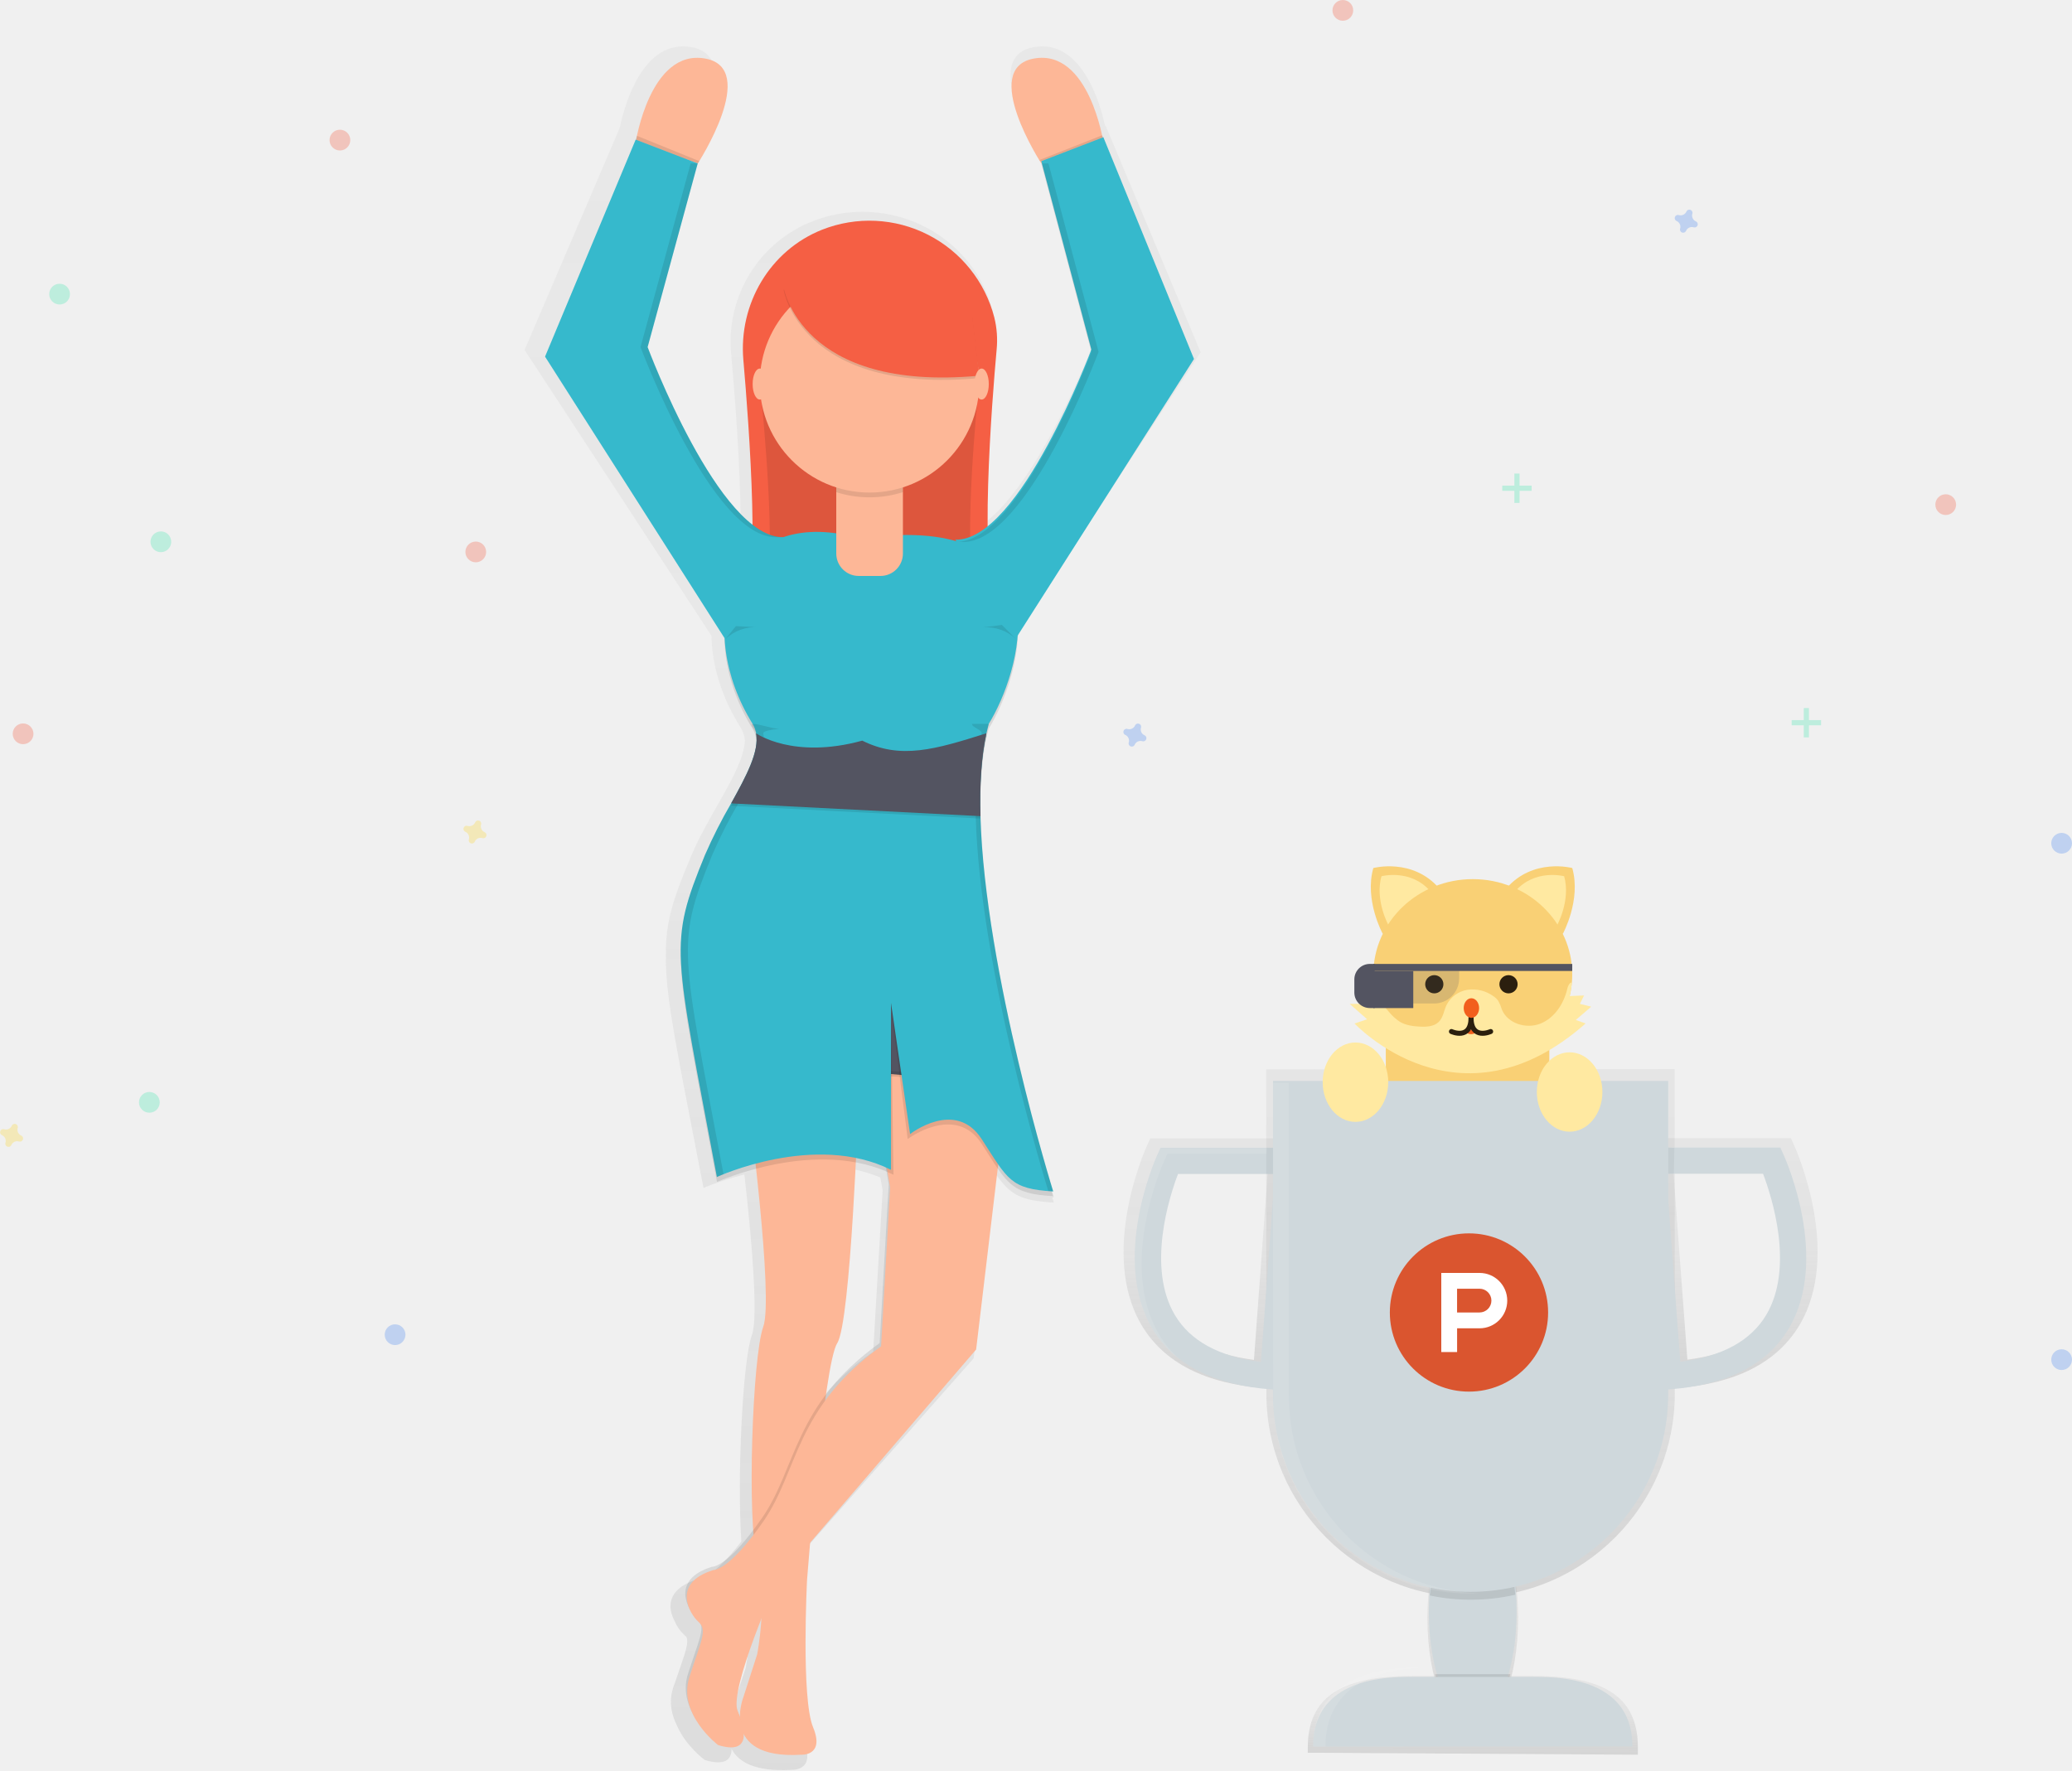
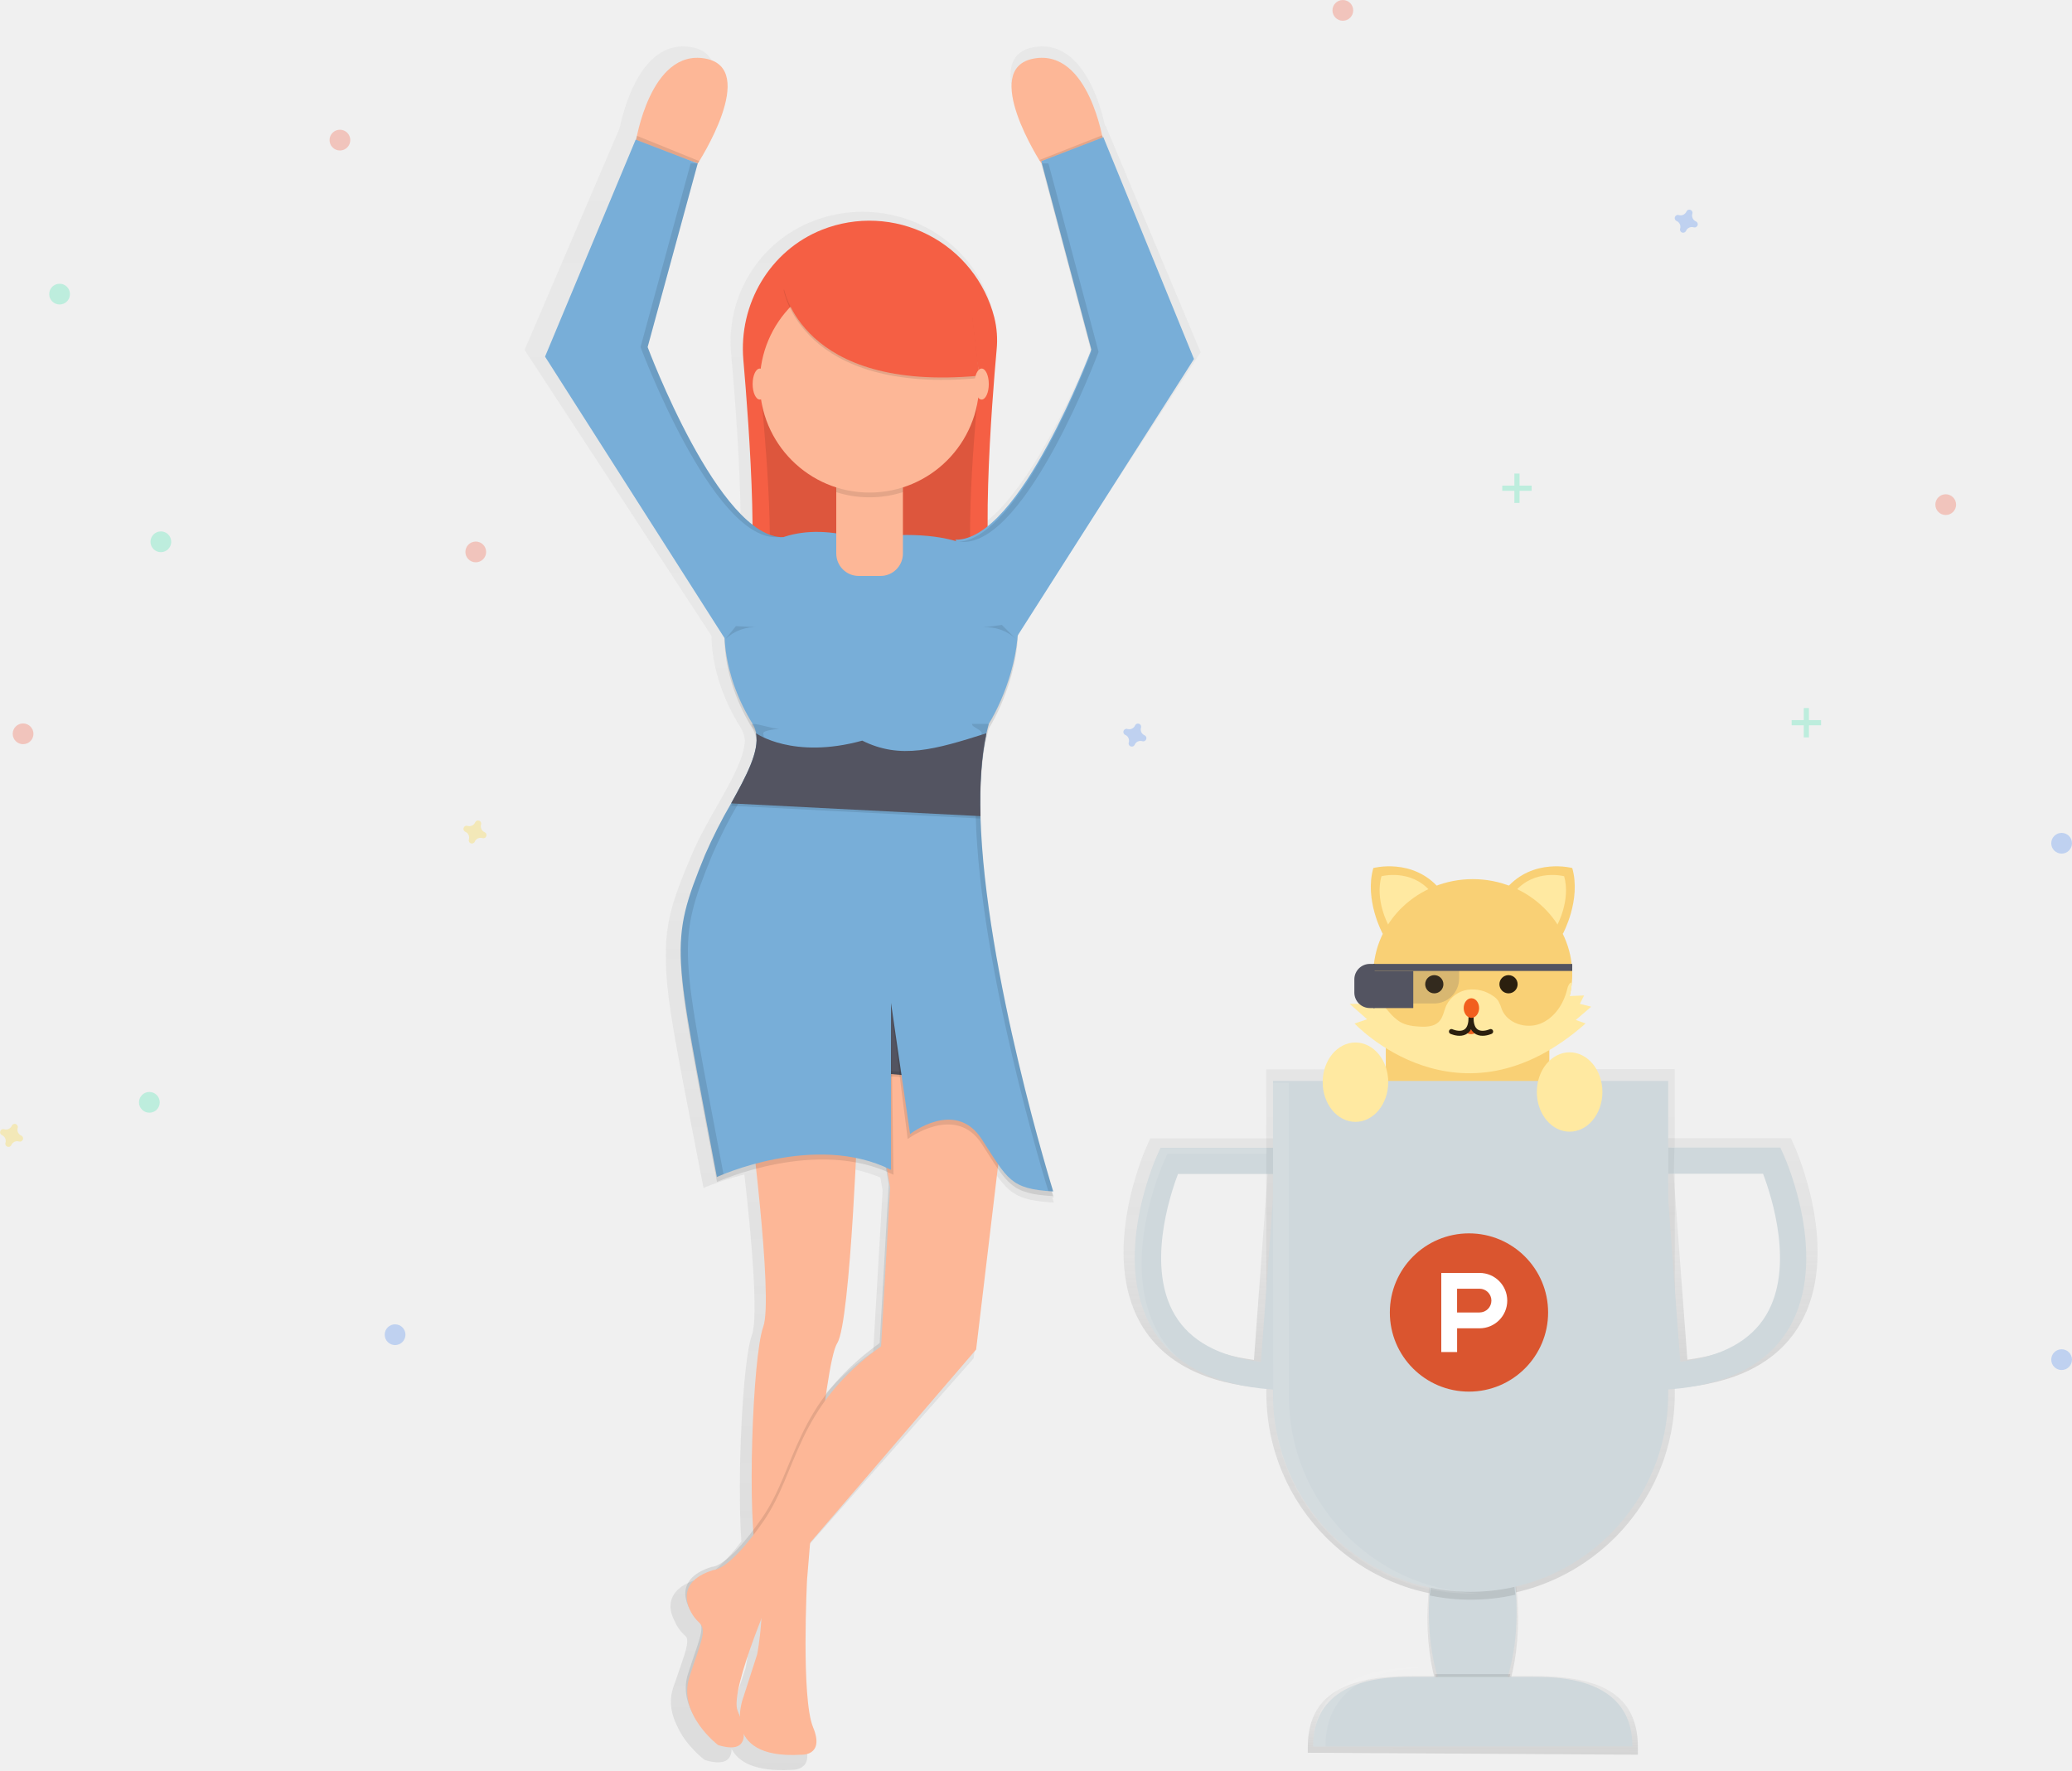
<svg xmlns="http://www.w3.org/2000/svg" xmlns:xlink="http://www.w3.org/1999/xlink" id="f7e4d890-49c5-4510-ab8b-068b53af747b" data-name="Layer 1" width="830.52" height="709.6" viewBox="0 0 830.52 709.6">
  <defs>
    <linearGradient id="d75d4f5d-b700-42a6-92be-ed5e89a20100" x1="530.5" y1="797" x2="530.5" y2="106" gradientUnits="userSpaceOnUse">
      <stop offset="0" stop-color="gray" stop-opacity="0.25" />
      <stop offset="0.54" stop-color="gray" stop-opacity="0.12" />
      <stop offset="1" stop-color="gray" stop-opacity="0.1" />
    </linearGradient>
    <linearGradient id="3aa49d9c-916f-4670-b217-2910ad731142" x1="775.38" y1="780.18" x2="775.38" y2="690.87" gradientTransform="translate(-185.36 -86.58) rotate(-0.02)" xlink:href="#d75d4f5d-b700-42a6-92be-ed5e89a20100" />
    <linearGradient id="29fdbb02-504d-40fc-8c8b-89d40eb7543b" x1="775.39" y1="790.34" x2="775.39" y2="758.68" gradientTransform="translate(-0.62 0.82) rotate(-0.02)" xlink:href="#d75d4f5d-b700-42a6-92be-ed5e89a20100" />
    <linearGradient id="875735f0-9451-4d18-8d7e-91aa5c4b50ca" x1="670.31" y1="643.75" x2="670.31" y2="543.2" gradientTransform="translate(-0.62 0.82) rotate(-0.02)" xlink:href="#d75d4f5d-b700-42a6-92be-ed5e89a20100" />
    <linearGradient id="86201932-e8e2-4080-9e8f-200c3a4020d8" x1="878.8" y1="643.75" x2="878.8" y2="543.2" gradientTransform="translate(-0.62 0.82) rotate(-0.02)" xlink:href="#d75d4f5d-b700-42a6-92be-ed5e89a20100" />
    <linearGradient id="fba1422f-afa4-4f40-bd94-90e3ecf07106" x1="774.55" y1="727.25" x2="774.55" y2="515.55" gradientTransform="translate(-0.62 0.82) rotate(-0.02)" xlink:href="#d75d4f5d-b700-42a6-92be-ed5e89a20100" />
  </defs>
  <g opacity="0.7">
    <path d="M576.85,414.74q-.06-2.17-.08-4.29a127.77,127.77,0,0,1,2.59-27.51c.29-1.3.61-2.57,1-3.81,5.33-8.39,11.66-23.52,12.22-38.15L666,228.63l-37.86-90.3-.53-.76c-1.88-8.58-9.2-34.54-28.36-31.29-20.36,3.45-2.19,34.48,2.12,41.37h0c.54.87.87,1.35.87,1.35l.24-.08,0,.08h-.26L623,225.14c-1.91,4.9-21.77,54.83-43.18,71.56-.21-26.14,2.62-59.48,3.77-71.88a37.82,37.82,0,0,0-1-13.06c-5.93-22.68-27-39.45-52.13-39.45A54.87,54.87,0,0,0,510.66,176a51.85,51.85,0,0,0-32.87,53c1.3,14.56,3.66,43.84,3.83,67.1-22.69-17.23-43.78-72.3-43.78-72.3L458.76,149s25.9-38.84,3-42.72c-19.3-3.27-26.59,23.09-28.4,31.48h0l-.49,1.54L395,227.66l74.93,114.59c.19,11.75,4,24.68,11.75,36.89a10.56,10.56,0,0,1,1.47,3.81,12.59,12.59,0,0,1,.18,1.38c-.39,7-5.22,15.68-10.64,25.21h0c-3.82,6.71-7.91,13.83-10.94,21.05-7,16.63-10.29,26-10.13,40-.2,16.93,5,40.28,15.11,93a116.26,116.26,0,0,1,16.38-5.4c2.73,24.17,5.76,57.1,3,64.43-3.66,9.85-6,57.36-4.2,82.71-12,15.51-17.23,15-17.23,15-13,3.89-12.32,11.7-9.55,16.88a16.16,16.16,0,0,0,3.88,5.56,6,6,0,0,1,1,1.1c.91,3.2-1.49,8.22-5.41,20-1.9,5.72-.67,11.07,1.61,15.51,3.59,8.07,11,13.53,11,13.53,8.13,2.43,10.79-.12,10.76-4.44,2.65,5.07,9.18,9.24,23.92,8.4,0,0,10.09.66,5-11.22s-2.52-60.06-2.52-60.06.48-6,1.28-15.09L575,631.9l9-73.7c5.76,8.14,9.68,10.52,23.15,11.25,0,0-.22-.69-.62-2l.62,0S578.65,478.18,576.85,414.74Zm-52,140.95a61.44,61.44,0,0,1,12.77,3.72l.9,5.17-3.78,64.68A100.71,100.71,0,0,0,512.37,650c1.54-10.46,3.16-18.45,4.68-20.75C520.8,623.59,523.45,582.74,524.81,555.69ZM478,773.13a24,24,0,0,0-1.56,8.29c-.29-.78-.62-1.57-1-2.35-2.33-5.28,4.43-24.08,10-37.75A116.71,116.71,0,0,1,483.63,756Z" transform="translate(-184.74 -87.4)" fill="url(#d75d4f5d-b700-42a6-92be-ed5e89a20100)" />
  </g>
  <path d="M627,144.31s-5.74-37.29-27.73-33.46,2.87,42.07,2.87,42.07Z" transform="translate(-184.74 -87.4)" fill="#fdb797" />
  <path d="M439.58,144.31s5.74-37.29,27.73-33.46-2.87,42.07-2.87,42.07Z" transform="translate(-184.74 -87.4)" fill="#fdb797" />
  <rect x="335.15" y="395.36" width="47.8" height="37.29" fill="#535461" />
  <path d="M584.22,227.56a38.18,38.18,0,0,0-.92-12.86,51.67,51.67,0,0,0-69.06-35.21c-20.9,8.3-33.49,29.77-31.54,52.17,2.21,25.34,7.57,95.95-1,99.08,45.89-16.25,68.84-17.21,103.25,0C576.65,318.37,582.46,247,584.22,227.56Z" transform="translate(-184.74 -87.4)" fill="#f55f44" />
  <g opacity="0.1">
    <path d="M576.67,246.35a28,28,0,0,0-.79-10.16C571,218.55,553.8,205.5,533.27,205.5a46.87,46.87,0,0,0-16.22,2.86c-17.8,6.56-28.53,23.52-26.87,41.22,1.88,20,6.45,75.81-.89,78.29,39.09-12.84,58.64-13.6,88,0C570.23,318.1,575.18,261.67,576.67,246.35Z" transform="translate(-184.74 -87.4)" />
  </g>
  <path d="M484.67,529.6s10.28,78,6,89.67-6.65,77.33-2.42,93.57,0,37.69,0,37.69l-5.44,16.89s-10.28,25.34,23,23.39c0,0,9.68.65,4.84-11s-2.42-59.13-2.42-59.13,6.65-86.42,12.1-94.87,8.47-96.17,8.47-96.17Z" transform="translate(-184.74 -87.4)" fill="#fdb797" />
  <path d="M472,785.63s-16.33-12.35-11.49-27.29,7.26-18.84,3.63-22.09-10.89-15.6,6-20.79c0,0,6,.65,20-19.49s12.7-45.49,47.19-70.18l3.63-63.68L533.07,516l55.05,4.55-12.7,106.57L495.56,720s-19.36,43.54-15.73,52S484.67,789.52,472,785.63Z" transform="translate(-184.74 -87.4)" opacity="0.1" />
  <path d="M472.57,786.93s-16.33-12.35-11.49-27.29,7.26-18.84,3.63-22.09-10.89-15.6,6-20.79c0,0,6,.65,20-19.49s12.7-45.49,47.19-70.18l3.63-63.68-7.86-46.14,55.05,4.55L576,628.37,496.16,721.3s-19.36,43.54-15.73,52S485.28,790.82,472.57,786.93Z" transform="translate(-184.74 -87.4)" fill="#fdb797" />
  <path d="M606.89,566.89c-17.21-1-18.17-4.78-28.68-21s-29.64-1.91-29.64-1.91l-6.69-52.58,1,66.92c-30.59-15.3-70.75,2.87-70.75,2.87C454.88,469.37,452.6,468,467.3,432.09a199.48,199.48,0,0,1,10.5-20.73h0c6.06-10.94,11.37-20.78,10-28.1a10.56,10.56,0,0,0-1.41-3.75c-23.53-38.1-9.48-83.36,34.71-76.19,2.25.36,3.53.66,3.53.66h17.21c69.79-3.82,51.63,55.45,39.2,75.53-.33,1.21-.64,2.47-.92,3.75-2.08,9.48-2.75,20.85-2.41,33.22C579.48,478.93,606.89,566.89,606.89,566.89Z" transform="translate(-184.74 -87.4)" opacity="0.1" />
-   <path d="M606.89,565c-17.21-1-18.17-4.78-28.68-21S549.53,542,549.53,542l-7.65-52.58v66.92c-30.59-15.3-69.79,2.87-69.79,2.87-17.21-91.78-19.48-93.14-4.78-129.07a199.48,199.48,0,0,1,10.5-20.73h0c6.06-10.94,11.37-20.78,10-28.1a10.56,10.56,0,0,0-1.41-3.75c-23.53-38.1-9.48-83.36,34.71-76.19,2.25.36,3.53.66,3.53.66h17.21c69.79-3.82,51.63,55.45,39.2,75.53-.33,1.21-.64,2.47-.92,3.75-2.08,9.48-2.75,20.85-2.41,33.22C579.48,477,606.89,565,606.89,565Z" transform="translate(-184.74 -87.4)" fill="#36b9cc" />
+   <path d="M606.89,565c-17.21-1-18.17-4.78-28.68-21S549.53,542,549.53,542l-7.65-52.58v66.92c-30.59-15.3-69.79,2.87-69.79,2.87-17.21-91.78-19.48-93.14-4.78-129.07a199.48,199.48,0,0,1,10.5-20.73h0c6.06-10.94,11.37-20.78,10-28.1a10.56,10.56,0,0,0-1.41-3.75c-23.53-38.1-9.48-83.36,34.71-76.19,2.25.36,3.53.66,3.53.66h17.21c69.79-3.82,51.63,55.45,39.2,75.53-.33,1.21-.64,2.47-.92,3.75-2.08,9.48-2.75,20.85-2.41,33.22C579.48,477,606.89,565,606.89,565Z" transform="translate(-184.74 -87.4)" fill="#78aed8" />
  <path d="M335.15,180.24h26.77a0,0,0,0,1,0,0v41.64a9,9,0,0,1-9,9h-8.72a9,9,0,0,1-9-9V180.24A0,0,0,0,1,335.15,180.24Z" fill="#fdb797" />
-   <path d="M591.33,344.24l72-112.93L627,142.4,602.11,152l20.08,75.53s-28.68,76.87-54.5,76.2Z" transform="translate(-184.74 -87.4)" fill="#36b9cc" />
+   <path d="M591.33,344.24l72-112.93L627,142.4,602.11,152l20.08,75.53s-28.68,76.87-54.5,76.2Z" transform="translate(-184.74 -87.4)" fill="#78aed8" />
  <path d="M519.89,284.68a44.09,44.09,0,0,0,26.77,0V269.56H519.89Z" transform="translate(-184.74 -87.4)" opacity="0.1" />
  <circle cx="348.53" cy="153.47" r="43.98" fill="#fdb797" />
  <g opacity="0.1">
    <path d="M498.85,203.59s6.69,42.07,78.4,35.37l-2.87-24.86L551.44,194H524.67Z" transform="translate(-184.74 -87.4)" />
  </g>
  <path d="M498.85,202.63s6.69,42.07,78.4,35.37l-2.87-24.86-22.95-20.08H524.67Z" transform="translate(-184.74 -87.4)" fill="#f55f44" />
  <ellipse cx="393.47" cy="153.95" rx="2.87" ry="6.21" fill="#fdb797" />
  <ellipse cx="304.55" cy="153.95" rx="2.87" ry="6.21" fill="#fdb797" />
-   <path d="M475.21,343.29l-72-112.93,36.33-87,24.86,9.56-20.08,73.62s28.68,76.87,54.5,76.2Z" transform="translate(-184.74 -87.4)" fill="#36b9cc" />
+   <path d="M475.21,343.29l-72-112.93,36.33-87,24.86,9.56-20.08,73.62s28.68,76.87,54.5,76.2Z" transform="translate(-184.74 -87.4)" fill="#78aed8" />
  <g opacity="0.1">
    <path d="M574.38,377.59c-.33,1.21,4.14,2.47,3.86,3.75-2.08,9.48-2.75,20.85-2.41,33.22,1.69,61.15,28,146.73,29.1,150.29l2,.13s-27.41-88-29.14-150.42c-.34-12.37.32-23.74,2.41-33.22.28-1.28.58-2.53.92-3.75Z" transform="translate(-184.74 -87.4)" />
  </g>
  <path d="M577.75,415.52,477.8,410.4h0c6.06-10.94,11.37-20.78,10-28.1,0,0,29.25,20,92.32,0C578.07,391.78,577.4,403.15,577.75,415.52Z" transform="translate(-184.74 -87.4)" opacity="0.1" />
  <g opacity="0.1">
    <path d="M470.19,430.17a199.48,199.48,0,0,1,10.5-20.73h0c6.06-10.94,11.37-20.78,10-28.1-.24-1.34,7.58-1.84,6.21-1.84-2.89,0-7.65-1.91-10.5-1.91-1.36,0,1.18,2.41,1.41,3.75,1.33,7.32-4,17.16-10,28.1h0a199.48,199.48,0,0,0-10.5,20.73c-14.7,35.93-12.43,37.29,4.78,129.07,0,0,.95-.44,2.66-1.12C457.75,467.46,455.55,466,470.19,430.17Z" transform="translate(-184.74 -87.4)" />
  </g>
  <path d="M577.75,414.56l-99.95-5.11h0c6.06-10.94,11.37-20.78,10-28.1,0,0,14.84,10.59,42.56,2.94,15.3,7.65,29.14,3.59,49.75-2.94C578.07,390.82,577.4,402.19,577.75,414.56Z" transform="translate(-184.74 -87.4)" fill="#535461" />
  <path d="M475.43,343.65l4.3-5.26,9.08.48A17.36,17.36,0,0,0,475.43,343.65Z" transform="translate(-184.74 -87.4)" opacity="0.1" />
  <path d="M592.07,343.65l-5.74-5.74-7.65,1A17.36,17.36,0,0,1,592.07,343.65Z" transform="translate(-184.74 -87.4)" opacity="0.1" />
  <polygon points="357.14 431.53 360.96 431.69 361.43 430.57 357.14 430.53 357.14 431.53" opacity="0.1" />
  <polygon points="254.84 55.95 255.31 54.44 280.29 64.58 279.7 65.52 254.84 55.95" opacity="0.1" />
  <polygon points="441.72 54.25 416.54 64.18 417.37 64.56 442.23 55 441.72 54.25" opacity="0.1" />
  <path d="M444.36,226.53l20.08-73.62h-2.87l-20.08,73.62s28.68,76.87,54.5,76.2h2.87C473,303.41,444.36,226.53,444.36,226.53Z" transform="translate(-184.74 -87.4)" opacity="0.1" />
  <path d="M622.19,228.45l-20.08-75.53H605l20.08,75.53s-28.68,76.87-54.5,76.2h-2.87C593.5,305.32,622.19,228.45,622.19,228.45Z" transform="translate(-184.74 -87.4)" opacity="0.1" />
  <ellipse cx="590.33" cy="648.61" rx="18.19" ry="44.66" fill="url(#3aa49d9c-916f-4670-b217-2910ad731142)" />
  <path d="M841.26,790.8,708.94,790v-2.23c0-23.75,19.24-28.55,43-28.56l46.31,0c23.75,0,43,4.77,43,28.52Z" transform="translate(-184.74 -87.4)" fill="url(#29fdbb02-504d-40fc-8c8b-89d40eb7543b)" />
  <path d="M697.36,644.27l-5.41-.39c-23.95-1.72-40.62-10.19-49.57-25.19-17.1-28.65,1.18-70,2-71.76l1.44-3.2,59,0ZM653,554.6c-3.65,9.63-13,38.85-1.24,58.55,6.38,10.67,18.34,17.17,35.6,19.36l5.74-77.93Z" transform="translate(-184.74 -87.4)" fill="url(#875735f0-9451-4d18-8d7e-91aa5c4b50ca)" />
  <path d="M851.06,644.21l-7.49-100.55,59,0,1.44,3.2c.79,1.75,19.1,43.09,2,71.75-8.94,15-25.61,23.49-49.55,25.23Zm4.22-89.69,5.81,77.92c17.26-2.2,29.21-8.71,35.59-19.39,11.76-19.71,2.37-48.92-1.29-58.55Z" transform="translate(-184.74 -87.4)" fill="url(#86201932-e8e2-4080-9e8f-200c3a4020d8)" />
  <path d="M774.24,727.74h0a81.87,81.87,0,0,1-81.9-81.83l-.06-129.83L856,516l.06,129.83A81.87,81.87,0,0,1,774.24,727.74Z" transform="translate(-184.74 -87.4)" fill="url(#fba1422f-afa4-4f40-bd94-90e3ecf07106)" />
  <rect x="555.47" y="385.79" width="65.55" height="89.95" rx="25" ry="25" fill="#f9d075" />
  <path d="M739,461.76s-7.44-13.49-3.79-26.4c0,0,15.72-4.21,26.39,8.14Z" transform="translate(-184.74 -87.4)" fill="#f9d075" />
  <path d="M741.29,458.29s-5.53-10-2.82-19.64c0,0,11.69-3.13,19.63,6.06Z" transform="translate(-184.74 -87.4)" fill="#ffe9a1" />
  <path d="M808.88,458.29s5.53-10,2.82-19.64c0,0-11.69-3.13-19.63,6.06Z" transform="translate(-184.74 -87.4)" fill="#ffe9a1" />
  <path d="M811.16,461.76s7.44-13.49,3.79-26.4c0,0-15.72-4.21-26.39,8.14Z" transform="translate(-184.74 -87.4)" fill="#f9d075" />
  <path d="M808.88,458.29s5.53-10,2.82-19.64c0,0-11.69-3.13-19.63,6.06Z" transform="translate(-184.74 -87.4)" fill="#ffe9a1" />
  <path d="M814.94,478q0,1.6-.14,3.18c-1.69,19.6-18.83,35-39.72,35-18.7,0-34.4-12.34-38.7-29a36.83,36.83,0,0,1-1.16-9.19c0-21.08,17.85-38.18,39.86-38.18S814.94,456.94,814.94,478Z" transform="translate(-184.74 -87.4)" fill="#f9d075" />
  <path d="M741.12,496.27l-3-6.46h-12.4l7,6.18-5.05,1.68s41.82,44.91,92.63,0l-3.93-1.4,6.18-5.33L818,489.81l1.68-3.37-6.78.28-7.82,14.59L779,512.83Z" transform="translate(-184.74 -87.4)" fill="#ffe9a1" />
  <circle cx="604.66" cy="394.55" r="3.65" fill="#2b1f0e" />
  <circle cx="574.91" cy="394.55" r="3.65" fill="#2b1f0e" />
  <path d="M814.81,481.2c-1.69,19.6-18.83,35-39.72,35-18.7,0-34.4-12.34-38.7-29,2,1.82,3.79,4.46,5.39,6.18a19.42,19.42,0,0,0,4,3.57c2.45,1.5,5.43,1.85,8.3,2,2.59.1,5.47-.06,7.32-1.88s2.06-4.47,3.12-6.73a11.42,11.42,0,0,1,8.46-6.17,14.3,14.3,0,0,1,10.31,2.53,7.54,7.54,0,0,1,2.06,2,19.64,19.64,0,0,1,1.41,3.43c2.31,5.6,9.77,7.85,15.4,5.61s9.36-7.89,10.75-13.79C813.17,482.78,813.72,481.32,814.81,481.2Z" transform="translate(-184.74 -87.4)" fill="#ffe9a1" />
  <path d="M774.52,499.92l-1.68,1.68a3.53,3.53,0,0,0,3.09,0Z" transform="translate(-184.74 -87.4)" fill="#f25f1d" />
  <rect x="550.48" y="386.41" width="79.72" height="2.81" fill="#535461" />
  <rect x="550.48" y="389.22" width="16" height="14.88" fill="#535461" />
  <path d="M566.34,389.08h18.53a0,0,0,0,1,0,0v3.13a10.06,10.06,0,0,1-10.06,10.06h-8.46a0,0,0,0,1,0,0V389.08A0,0,0,0,1,566.34,389.08Z" fill="#535461" opacity="0.2" />
  <path d="M549.11,386.41H551a0,0,0,0,1,0,0v17.68a0,0,0,0,1,0,0h-1.93a6.21,6.21,0,0,1-6.21-6.21v-5.27a6.21,6.21,0,0,1,6.21-6.21Z" fill="#535461" />
  <path d="M766.52,500.9s7.86,3.65,7.86-5.61" transform="translate(-184.74 -87.4)" fill="none" stroke="#2b1f0e" stroke-linecap="round" stroke-miterlimit="10" stroke-width="2" />
  <path d="M782.24,500.9s-7.86,3.65-7.86-5.61" transform="translate(-184.74 -87.4)" fill="none" stroke="#2b1f0e" stroke-linecap="round" stroke-miterlimit="10" stroke-width="2" />
  <ellipse cx="589.78" cy="404.09" rx="3.09" ry="3.93" fill="#f25f1d" />
  <ellipse cx="590.31" cy="646.1" rx="17.6" ry="43.2" fill="#cfd8dc" />
  <path d="M699.87,644.76l-5.23-.38c-23.16-1.66-39.3-9.86-48-24.37-16.54-27.72,1.14-67.72,1.9-69.41l1.39-3.1,57.05,0ZM656.92,558c-3.53,9.31-12.59,37.58-1.2,56.64,6.17,10.32,17.74,16.61,34.44,18.73L695.71,558Z" transform="translate(-184.74 -87.4)" fill="#cfd8dc" />
  <path d="M848.55,644.69l-7.25-97.27,57.05,0,1.4,3.1c.76,1.69,18.48,41.68,2,69.41-8.64,14.51-24.77,22.72-47.93,24.41Zm4.08-86.76,5.62,75.38c16.69-2.13,28.26-8.43,34.42-18.76,11.38-19.07,2.29-47.32-1.25-56.64Z" transform="translate(-184.74 -87.4)" fill="#cfd8dc" />
  <g opacity="0.1">
    <path d="M649.39,622.4c-16.54-27.72,1.14-67.72,1.9-69.41l1.39-3.1,39.75,0,.17-2.25-42.63,0-1.39,3.1c-.76,1.69-18.44,41.7-1.9,69.41a43.08,43.08,0,0,0,10.83,12.16A42.91,42.91,0,0,1,649.39,622.4Z" transform="translate(-184.74 -87.4)" fill="#fff" />
  </g>
  <text x="-184.74" y="-87.4" />
  <polygon points="668.62 460.02 671.14 460.14 670.92 470.4 668.63 470.53 668.62 460.02" opacity="0.05" />
  <rect x="507.56" y="460.09" width="2.72" height="10.51" opacity="0.05" />
  <path d="M775,693.46c-8.36,0-15.35,14.32-17.14,33.51a79.51,79.51,0,0,0,16.35,1.69h0a79.44,79.44,0,0,0,17.92-2C790.31,707.6,783.34,693.45,775,693.46Z" transform="translate(-184.74 -87.4)" opacity="0.1" />
  <path d="M510.26,433.31H668.66a0,0,0,0,1,0,0V558.9a79.2,79.2,0,0,1-79.2,79.2h0a79.2,79.2,0,0,1-79.2-79.2V433.31A0,0,0,0,1,510.26,433.31Z" fill="#cfd8dc" />
  <path d="M701.37,647.05l-.05-125.59H695l.05,125.59a79.2,79.2,0,0,0,79.23,79.16h0c1.06,0,2.11,0,3.16-.07A79.19,79.19,0,0,1,701.37,647.05Z" transform="translate(-184.74 -87.4)" fill="#fff" opacity="0.1" />
  <path d="M790.11,758.5H760c3.09,12.47,8.68,20.8,15.06,20.79S787,771,790.11,758.5Z" transform="translate(-184.74 -87.4)" opacity="0.1" />
  <path d="M839.07,787.47l-128,.05h0c0-20.93,17-27.91,37.88-27.91l52.2,0c20.93,0,37.91,7,37.91,27.88Z" transform="translate(-184.74 -87.4)" fill="#cfd8dc" />
  <path d="M757.62,755.91h-5c-23,0-41.59,8.64-41.58,31.62h5C716,764.55,734.64,755.92,757.62,755.91Z" transform="translate(-184.74 -87.4)" fill="#fff" opacity="0.1" />
  <circle cx="588.81" cy="526.13" r="31.72" fill="#da552f" />
  <path d="M777.78,597.67H762.45v31.72h6.34v-9.52h9a11.1,11.1,0,1,0,0-22.2Zm0,15.86h-9V604h9a4.76,4.76,0,0,1,0,9.52Z" transform="translate(-184.74 -87.4)" fill="#fff" />
  <ellipse cx="629.15" cy="437.74" rx="13.14" ry="15.91" fill="#ffe9a1" />
  <ellipse cx="543.31" cy="433.81" rx="13.14" ry="15.91" fill="#ffe9a1" />
  <g opacity="0.3">
    <rect x="607" y="189.82" width="2.08" height="11.78" fill="#47e6b1" />
    <rect x="791.73" y="277.22" width="2.08" height="11.78" transform="translate(891.15 -597.06) rotate(90)" fill="#47e6b1" />
  </g>
  <g opacity="0.3">
    <rect x="723" y="283.82" width="2.08" height="11.78" fill="#47e6b1" />
    <rect x="907.73" y="371.22" width="2.08" height="11.78" transform="translate(1101.15 -619.06) rotate(90)" fill="#47e6b1" />
  </g>
  <path d="M864.51,176.15a2.55,2.55,0,0,1-1.42-3.08,1.22,1.22,0,0,0,.06-.28h0a1.28,1.28,0,0,0-2.29-.85h0a1.22,1.22,0,0,0-.14.25,2.55,2.55,0,0,1-3.08,1.42,1.22,1.22,0,0,0-.28-.06h0a1.28,1.28,0,0,0-.85,2.29h0a1.22,1.22,0,0,0,.25.14,2.55,2.55,0,0,1,1.42,3.08,1.22,1.22,0,0,0-.06.28h0a1.28,1.28,0,0,0,2.29.85h0a1.22,1.22,0,0,0,.14-.25,2.55,2.55,0,0,1,3.08-1.42,1.22,1.22,0,0,0,.28.06h0a1.28,1.28,0,0,0,.85-2.29h0A1.22,1.22,0,0,0,864.51,176.15Z" transform="translate(-184.74 -87.4)" fill="#4d8af0" opacity="0.3" />
  <path d="M643.51,382.15a2.55,2.55,0,0,1-1.42-3.08,1.22,1.22,0,0,0,.06-.28h0a1.28,1.28,0,0,0-2.29-.85h0a1.22,1.22,0,0,0-.14.25,2.55,2.55,0,0,1-3.08,1.42,1.22,1.22,0,0,0-.28-.06h0a1.28,1.28,0,0,0-.85,2.29h0a1.22,1.22,0,0,0,.25.14,2.55,2.55,0,0,1,1.42,3.08,1.22,1.22,0,0,0-.06.28h0a1.28,1.28,0,0,0,2.29.85h0a1.22,1.22,0,0,0,.14-.25,2.55,2.55,0,0,1,3.08-1.42,1.22,1.22,0,0,0,.28.06h0a1.28,1.28,0,0,0,.85-2.29h0A1.22,1.22,0,0,0,643.51,382.15Z" transform="translate(-184.74 -87.4)" fill="#4d8af0" opacity="0.3" />
  <path d="M379,421a2.55,2.55,0,0,1-1.42-3.08,1.22,1.22,0,0,0,.06-.28h0a1.28,1.28,0,0,0-2.29-.85h0a1.22,1.22,0,0,0-.14.25,2.55,2.55,0,0,1-3.08,1.42,1.22,1.22,0,0,0-.28-.06h0a1.28,1.28,0,0,0-.85,2.29h0a1.22,1.22,0,0,0,.25.14,2.55,2.55,0,0,1,1.42,3.08,1.22,1.22,0,0,0-.06.28h0a1.28,1.28,0,0,0,2.29.85h0a1.22,1.22,0,0,0,.14-.25,2.55,2.55,0,0,1,3.08-1.42,1.22,1.22,0,0,0,.28.06h0a1.28,1.28,0,0,0,.85-2.29h0A1.22,1.22,0,0,0,379,421Z" transform="translate(-184.74 -87.4)" fill="#fdd835" opacity="0.3" />
  <path d="M193.26,542.61a2.55,2.55,0,0,1-1.42-3.08,1.22,1.22,0,0,0,.06-.28h0a1.28,1.28,0,0,0-2.29-.85h0a1.22,1.22,0,0,0-.14.25,2.55,2.55,0,0,1-3.08,1.42,1.22,1.22,0,0,0-.28-.06h0a1.28,1.28,0,0,0-.85,2.29h0a1.22,1.22,0,0,0,.25.14,2.55,2.55,0,0,1,1.42,3.08,1.22,1.22,0,0,0-.06.28h0a1.28,1.28,0,0,0,2.29.85h0a1.22,1.22,0,0,0,.14-.25,2.55,2.55,0,0,1,3.08-1.42,1.22,1.22,0,0,0,.28.06h0a1.28,1.28,0,0,0,.85-2.29h0A1.22,1.22,0,0,0,193.26,542.61Z" transform="translate(-184.74 -87.4)" fill="#fdd835" opacity="0.3" />
  <circle cx="190.7" cy="221.25" r="4.16" fill="#f55f44" opacity="0.3" />
  <circle cx="538.25" cy="4.16" r="4.16" fill="#f55f44" opacity="0.3" />
  <circle cx="136.25" cy="56.16" r="4.16" fill="#f55f44" opacity="0.3" />
  <circle cx="9.25" cy="294.16" r="4.16" fill="#f55f44" opacity="0.3" />
  <circle cx="779.9" cy="202.29" r="4.16" fill="#f55f44" opacity="0.3" />
  <circle cx="826.36" cy="338.03" r="4.16" fill="#4d8af0" opacity="0.3" />
  <circle cx="826.36" cy="545.03" r="4.16" fill="#4d8af0" opacity="0.3" />
  <circle cx="158.36" cy="535.03" r="4.16" fill="#4d8af0" opacity="0.3" />
  <circle cx="59.87" cy="441.89" r="4.16" fill="#47e6b1" opacity="0.3" />
  <circle cx="64.48" cy="217.18" r="4.16" fill="#47e6b1" opacity="0.3" />
  <circle cx="23.89" cy="117.9" r="4.16" fill="#47e6b1" opacity="0.3" />
</svg>
